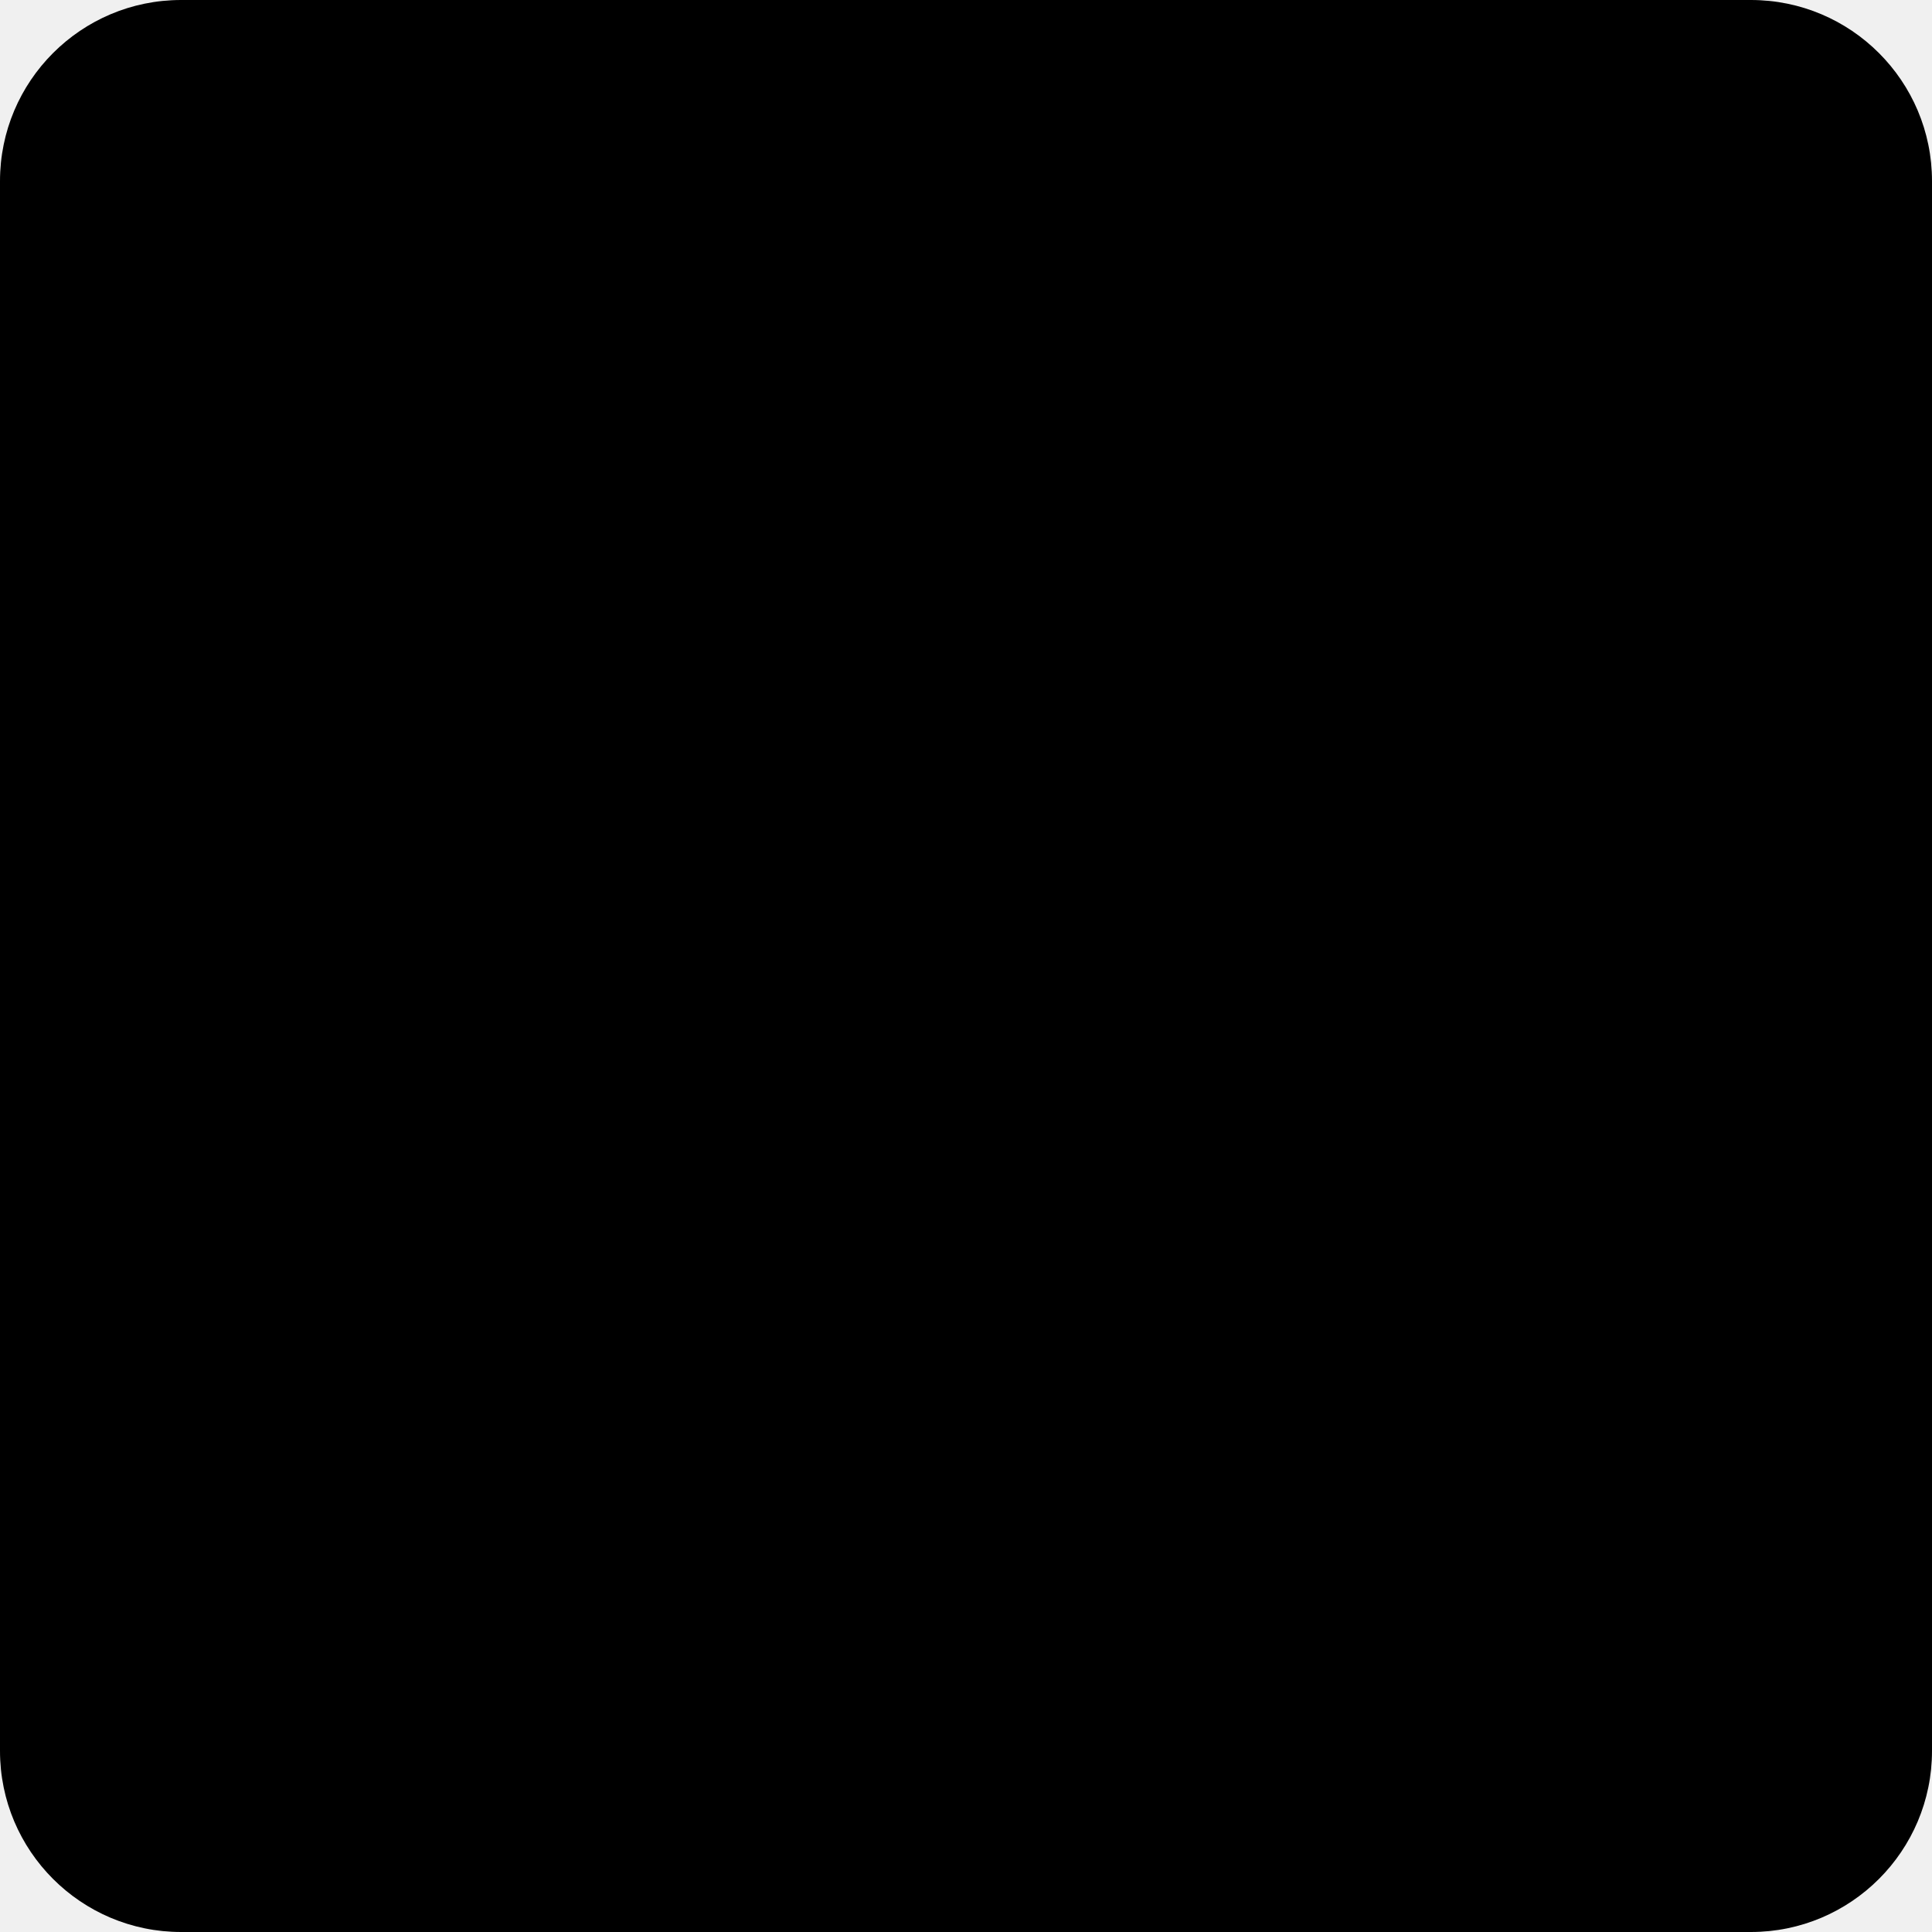
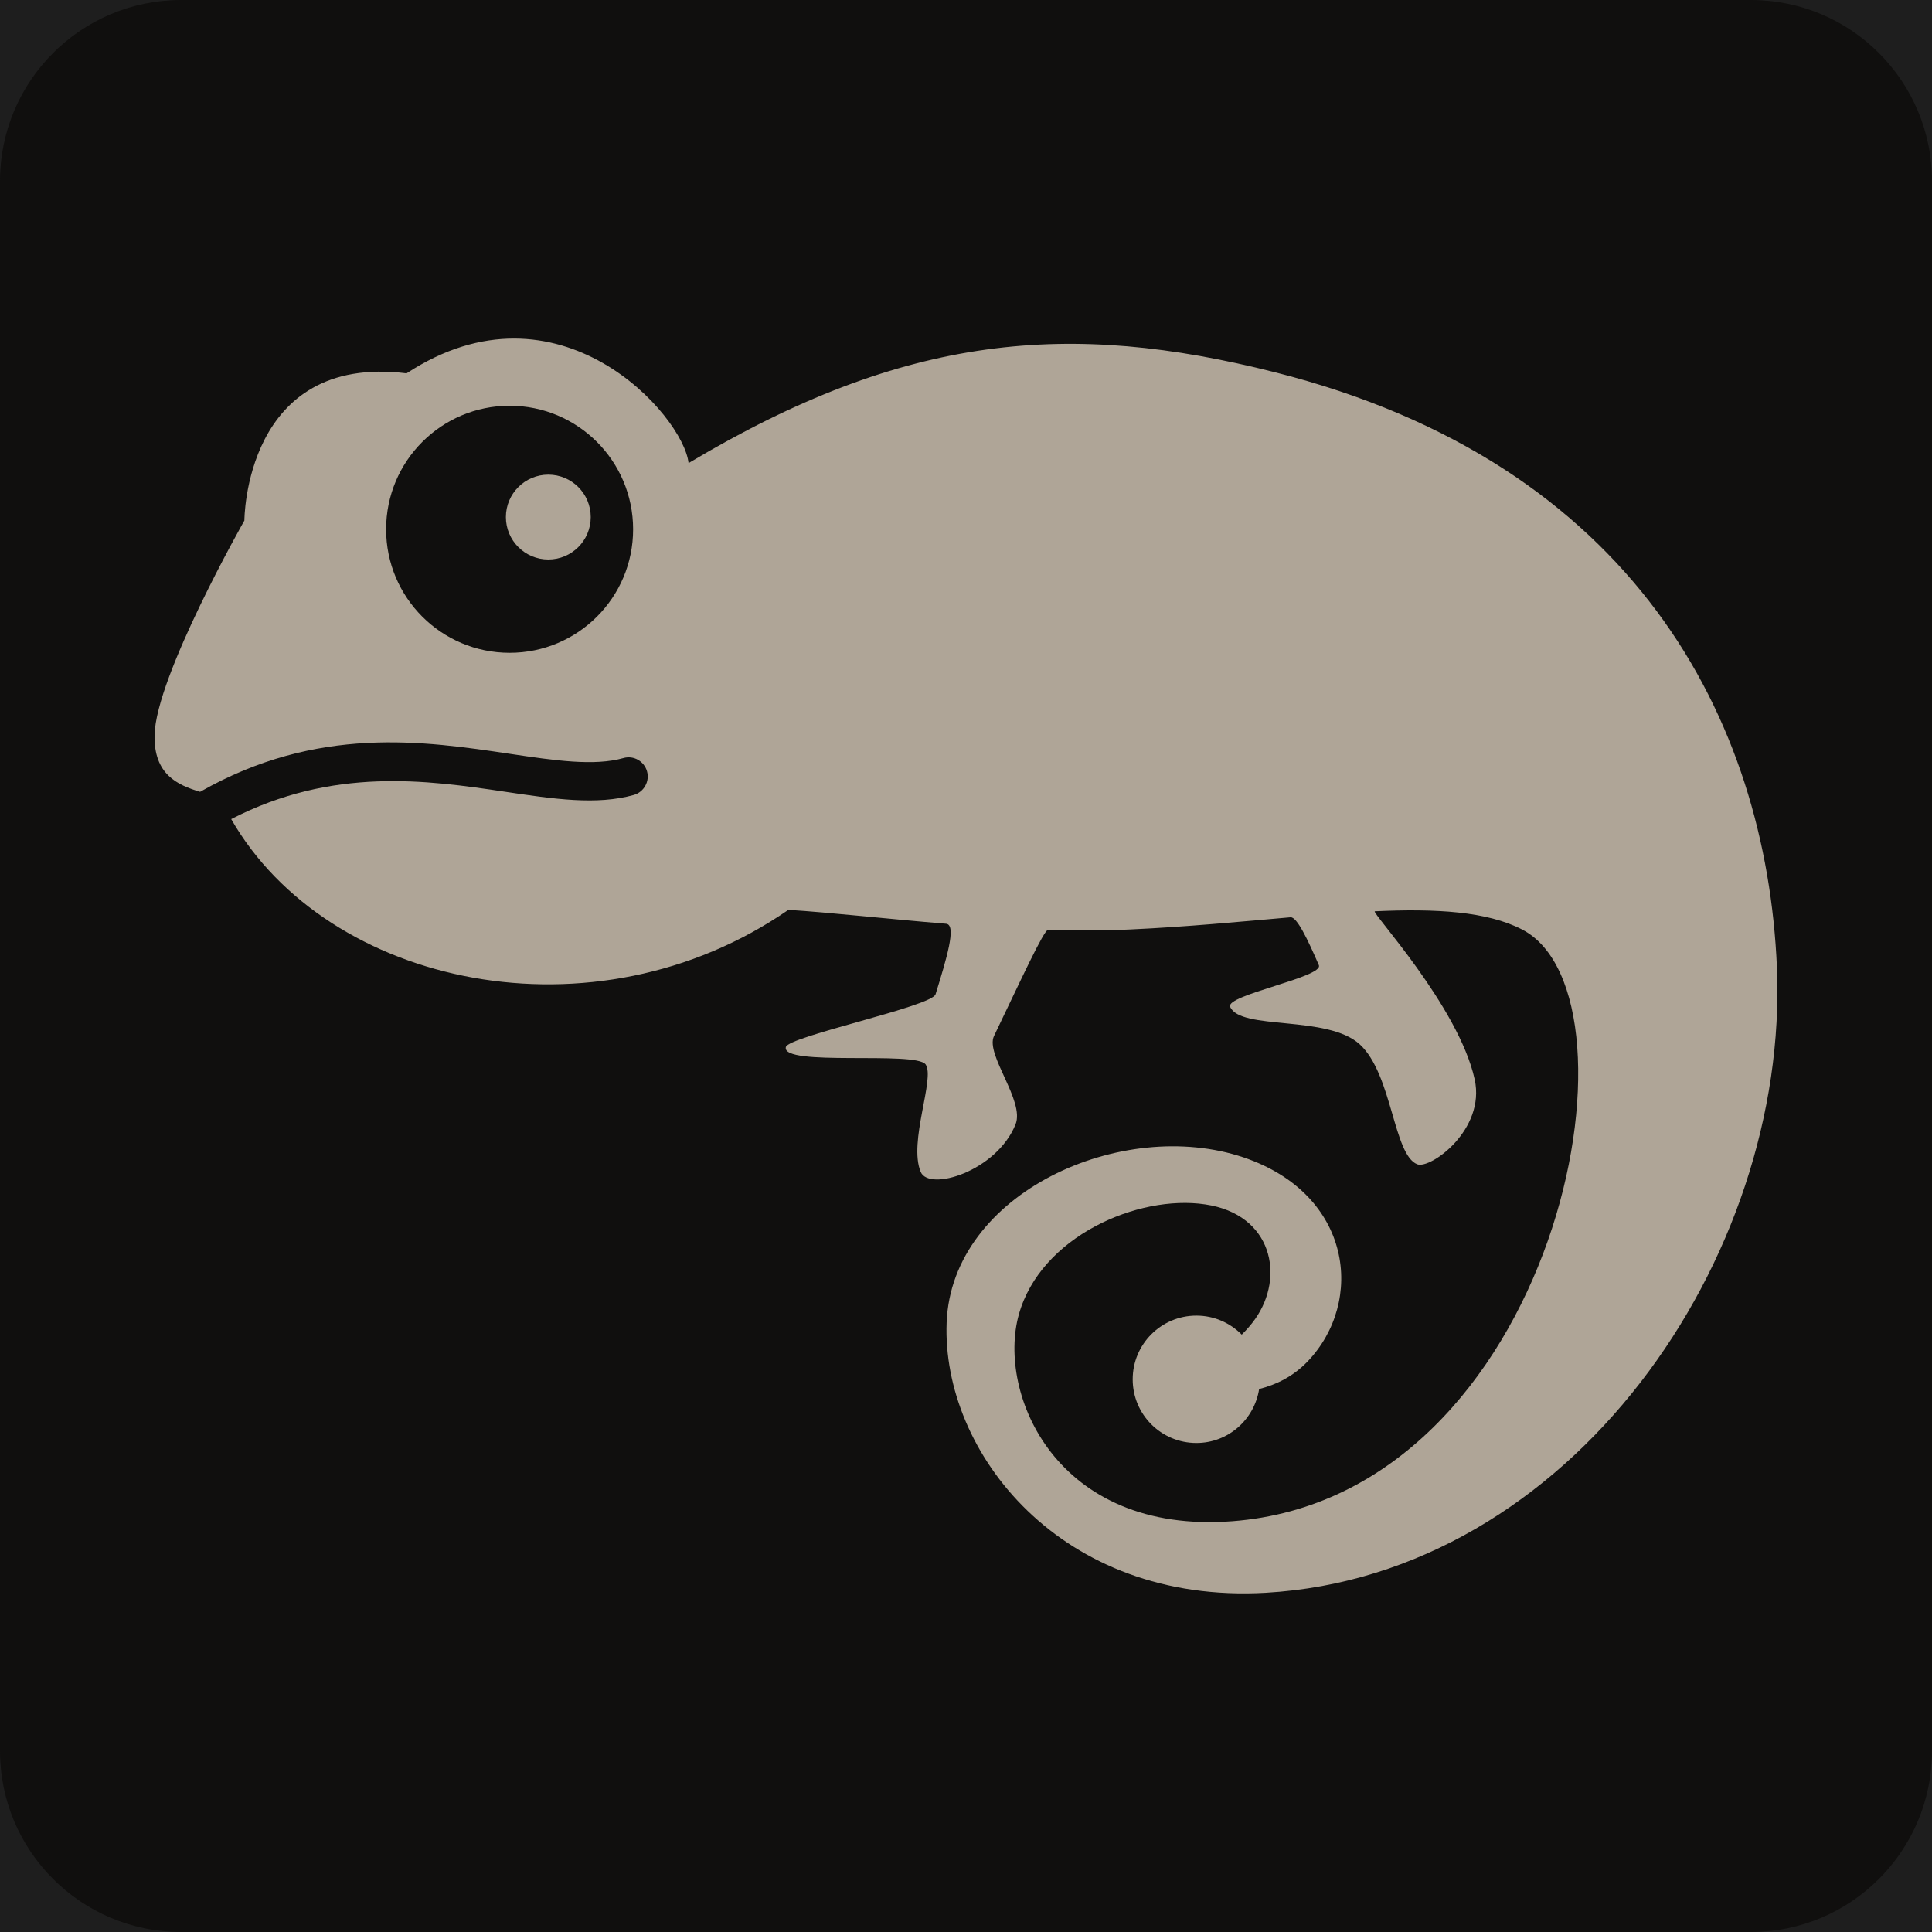
- <svg xmlns="http://www.w3.org/2000/svg" viewBox="0 0 256 256" role="img" aria-label="Lefthand Journal">
-   <style>
-     :root { color-scheme: light dark; }
-     @media (prefers-color-scheme: light) {
-       .bg { fill: #F4F0E8; }
-       .fg { fill: #1E1915; }
-     }
-     @media (prefers-color-scheme: dark)  {
-       .bg { fill: #100F0E; }
-       .fg { fill: #F0ECE6; }
-     }
-   </style>
-   <rect class="bg" x="0" y="0" width="256" height="256" rx="24" />
-   <g class="fg" transform="translate(20.48 20.48) scale(6.797105)">
-     <g>
-       <g>
-         <circle cx="7.676" cy="7.067" r="0.827" />
-         <path d="M21.841,4.244c-4-1.012-7.198-0.758-11.431,1.771c-0.097-0.924-2.53-3.697-5.497-1.75    C1.751,3.874,1.751,7.134,1.751,7.134S0.023,10.173,0,11.318c-0.016,0.766,0.446,0.973,0.888,1.105    c2.285-1.301,4.359-0.992,6.044-0.74c0.878,0.131,1.639,0.242,2.208,0.082c0.197-0.057,0.404,0.06,0.46,0.258    c0.056,0.197-0.06,0.404-0.257,0.461c-0.724,0.203-1.557,0.08-2.521-0.064c-1.508-0.225-3.35-0.486-5.328,0.535    c1.878,3.272,7.082,4.382,10.862,1.769c0.825,0.052,1.907,0.175,3.074,0.271c0.215,0.017,0.004,0.697-0.205,1.375    c-0.073,0.236-2.863,0.82-2.918,1.027c-0.101,0.389,2.537,0.072,2.725,0.341c0.187,0.271-0.34,1.509-0.097,2.094    c0.162,0.389,1.48-0.011,1.849-0.926c0.186-0.456-0.593-1.359-0.42-1.722c0.52-1.083,0.974-2.073,1.055-2.071    c0.541,0.017,1.08,0.018,1.604-0.007c1.092-0.05,2.146-0.152,3.122-0.237c0.124-0.011,0.332,0.425,0.552,0.933    c0.1,0.232-1.828,0.584-1.729,0.812c0.203,0.466,1.897,0.152,2.529,0.734c0.633,0.584,0.653,2.156,1.119,2.336    c0.257,0.099,1.334-0.674,1.119-1.654c-0.314-1.43-2.036-3.274-1.946-3.278c1.195-0.055,2.188,0.002,2.87,0.355    c2.53,1.309,0.682,11.047-5.643,11.535c-3.445,0.265-4.596-2.491-4.168-4.028c0.423-1.519,2.319-2.345,3.634-2.148    c1.312,0.192,1.556,1.41,0.973,2.235c-0.077,0.109-0.166,0.21-0.261,0.304c-0.226-0.229-0.538-0.371-0.884-0.371    c-0.687,0-1.242,0.557-1.242,1.242c0,0.687,0.556,1.241,1.242,1.241c0.62,0,1.13-0.455,1.223-1.052    c0.334-0.083,0.664-0.245,0.944-0.536c1.118-1.168,0.875-3.26-1.244-3.978c-2.371-0.802-5.694,0.688-5.792,3.218    c-0.097,2.529,2.224,5.496,6.221,5.268c5.935-0.342,10.204-6.504,9.965-12.192C31.421,11.026,28.847,6.015,21.841,4.244z     M6.922,9.713c-1.33,0-2.408-1.078-2.408-2.408c0-1.33,1.078-2.408,2.408-2.408c1.329,0,2.407,1.078,2.407,2.408    C9.33,8.635,8.252,9.713,6.922,9.713z" />
-       </g>
-     </g>
+ <svg xmlns="http://www.w3.org/2000/svg" width="256" height="256" viewBox="0 0 256 256" fill="none">
+   <rect width="256" height="256" fill="#1E1E1E" />
+   <g clip-path="url(#clip0_0_1)">
+     <path d="M232 0H24C10.745 0 0 10.745 0 24V232C0 245.255 10.745 256 24 256H232C245.255 256 256 245.255 256 232V24C256 10.745 245.255 0 232 0Z" fill="#100F0E" />
+     <path d="M72.655 74.136C75.759 74.136 78.276 71.62 78.276 68.515C78.276 65.411 75.759 62.894 72.655 62.894C69.55 62.894 67.033 65.411 67.033 68.515C67.033 71.62 69.55 74.136 72.655 74.136Z" fill="#AFA597" />
+     <path d="M168.936 49.327C141.747 42.448 120.01 44.175 91.238 61.365C90.579 55.084 74.041 36.236 53.874 49.47C32.382 46.812 32.382 68.971 32.382 68.971C32.382 68.971 20.636 89.627 20.48 97.41C20.371 102.616 23.512 104.023 26.516 104.92C42.047 96.077 56.144 98.178 67.597 99.891C73.565 100.781 78.738 101.535 82.606 100.448C83.945 100.061 85.352 100.856 85.732 102.202C86.113 103.541 85.324 104.948 83.985 105.335C79.064 106.715 73.402 105.879 66.85 104.9C56.6 103.371 44.08 101.597 30.635 108.536C43.4 130.777 78.772 138.321 104.465 120.561C110.073 120.914 117.427 121.75 125.359 122.403C126.821 122.518 125.387 127.14 123.966 131.749C123.47 133.353 104.506 137.322 104.132 138.729C103.445 141.373 121.376 139.219 122.654 141.047C123.925 142.889 120.343 151.304 121.995 155.28C123.096 157.924 132.054 155.205 134.563 148.986C135.827 145.887 130.532 139.749 131.708 137.281C135.242 129.92 138.328 123.191 138.879 123.205C142.556 123.32 146.22 123.327 149.781 123.157C157.204 122.817 164.368 122.124 171.002 121.546C171.845 121.471 173.259 124.435 174.754 127.888C175.434 129.465 162.329 131.857 163.002 133.407C164.382 136.575 175.896 134.44 180.192 138.396C184.494 142.366 184.63 153.051 187.798 154.274C189.544 154.947 196.865 149.693 195.404 143.032C193.269 133.312 181.565 120.778 182.176 120.751C190.299 120.377 197.048 120.764 201.684 123.164C218.881 132.061 206.32 198.251 163.328 201.568C139.912 203.37 132.088 184.637 134.998 174.19C137.873 163.865 150.76 158.251 159.698 159.59C168.616 160.895 170.275 169.173 166.312 174.781C165.789 175.522 165.184 176.208 164.538 176.847C163.002 175.291 160.881 174.326 158.529 174.326C153.86 174.326 150.087 178.112 150.087 182.768C150.087 187.437 153.866 191.203 158.529 191.203C162.743 191.203 166.21 188.11 166.842 184.052C169.112 183.488 171.355 182.387 173.259 180.409C180.858 172.47 179.206 158.251 164.803 153.37C148.687 147.919 126.1 158.047 125.434 175.243C124.775 192.433 140.551 212.6 167.719 211.05C208.06 208.726 237.077 166.842 235.452 128.18C234.052 95.425 216.556 61.365 168.936 49.327ZM67.53 86.5C58.489 86.5 51.162 79.173 51.162 70.133C51.162 61.093 58.489 53.765 67.53 53.765C76.563 53.765 83.89 61.093 83.89 70.133C83.897 79.173 76.57 86.5 67.53 86.5Z" fill="#AFA597" />
  </g>
+   <defs>
+     <clipPath id="clip0_0_1">
+       <rect width="256" height="256" fill="white" />
+     </clipPath>
+   </defs>
</svg>
